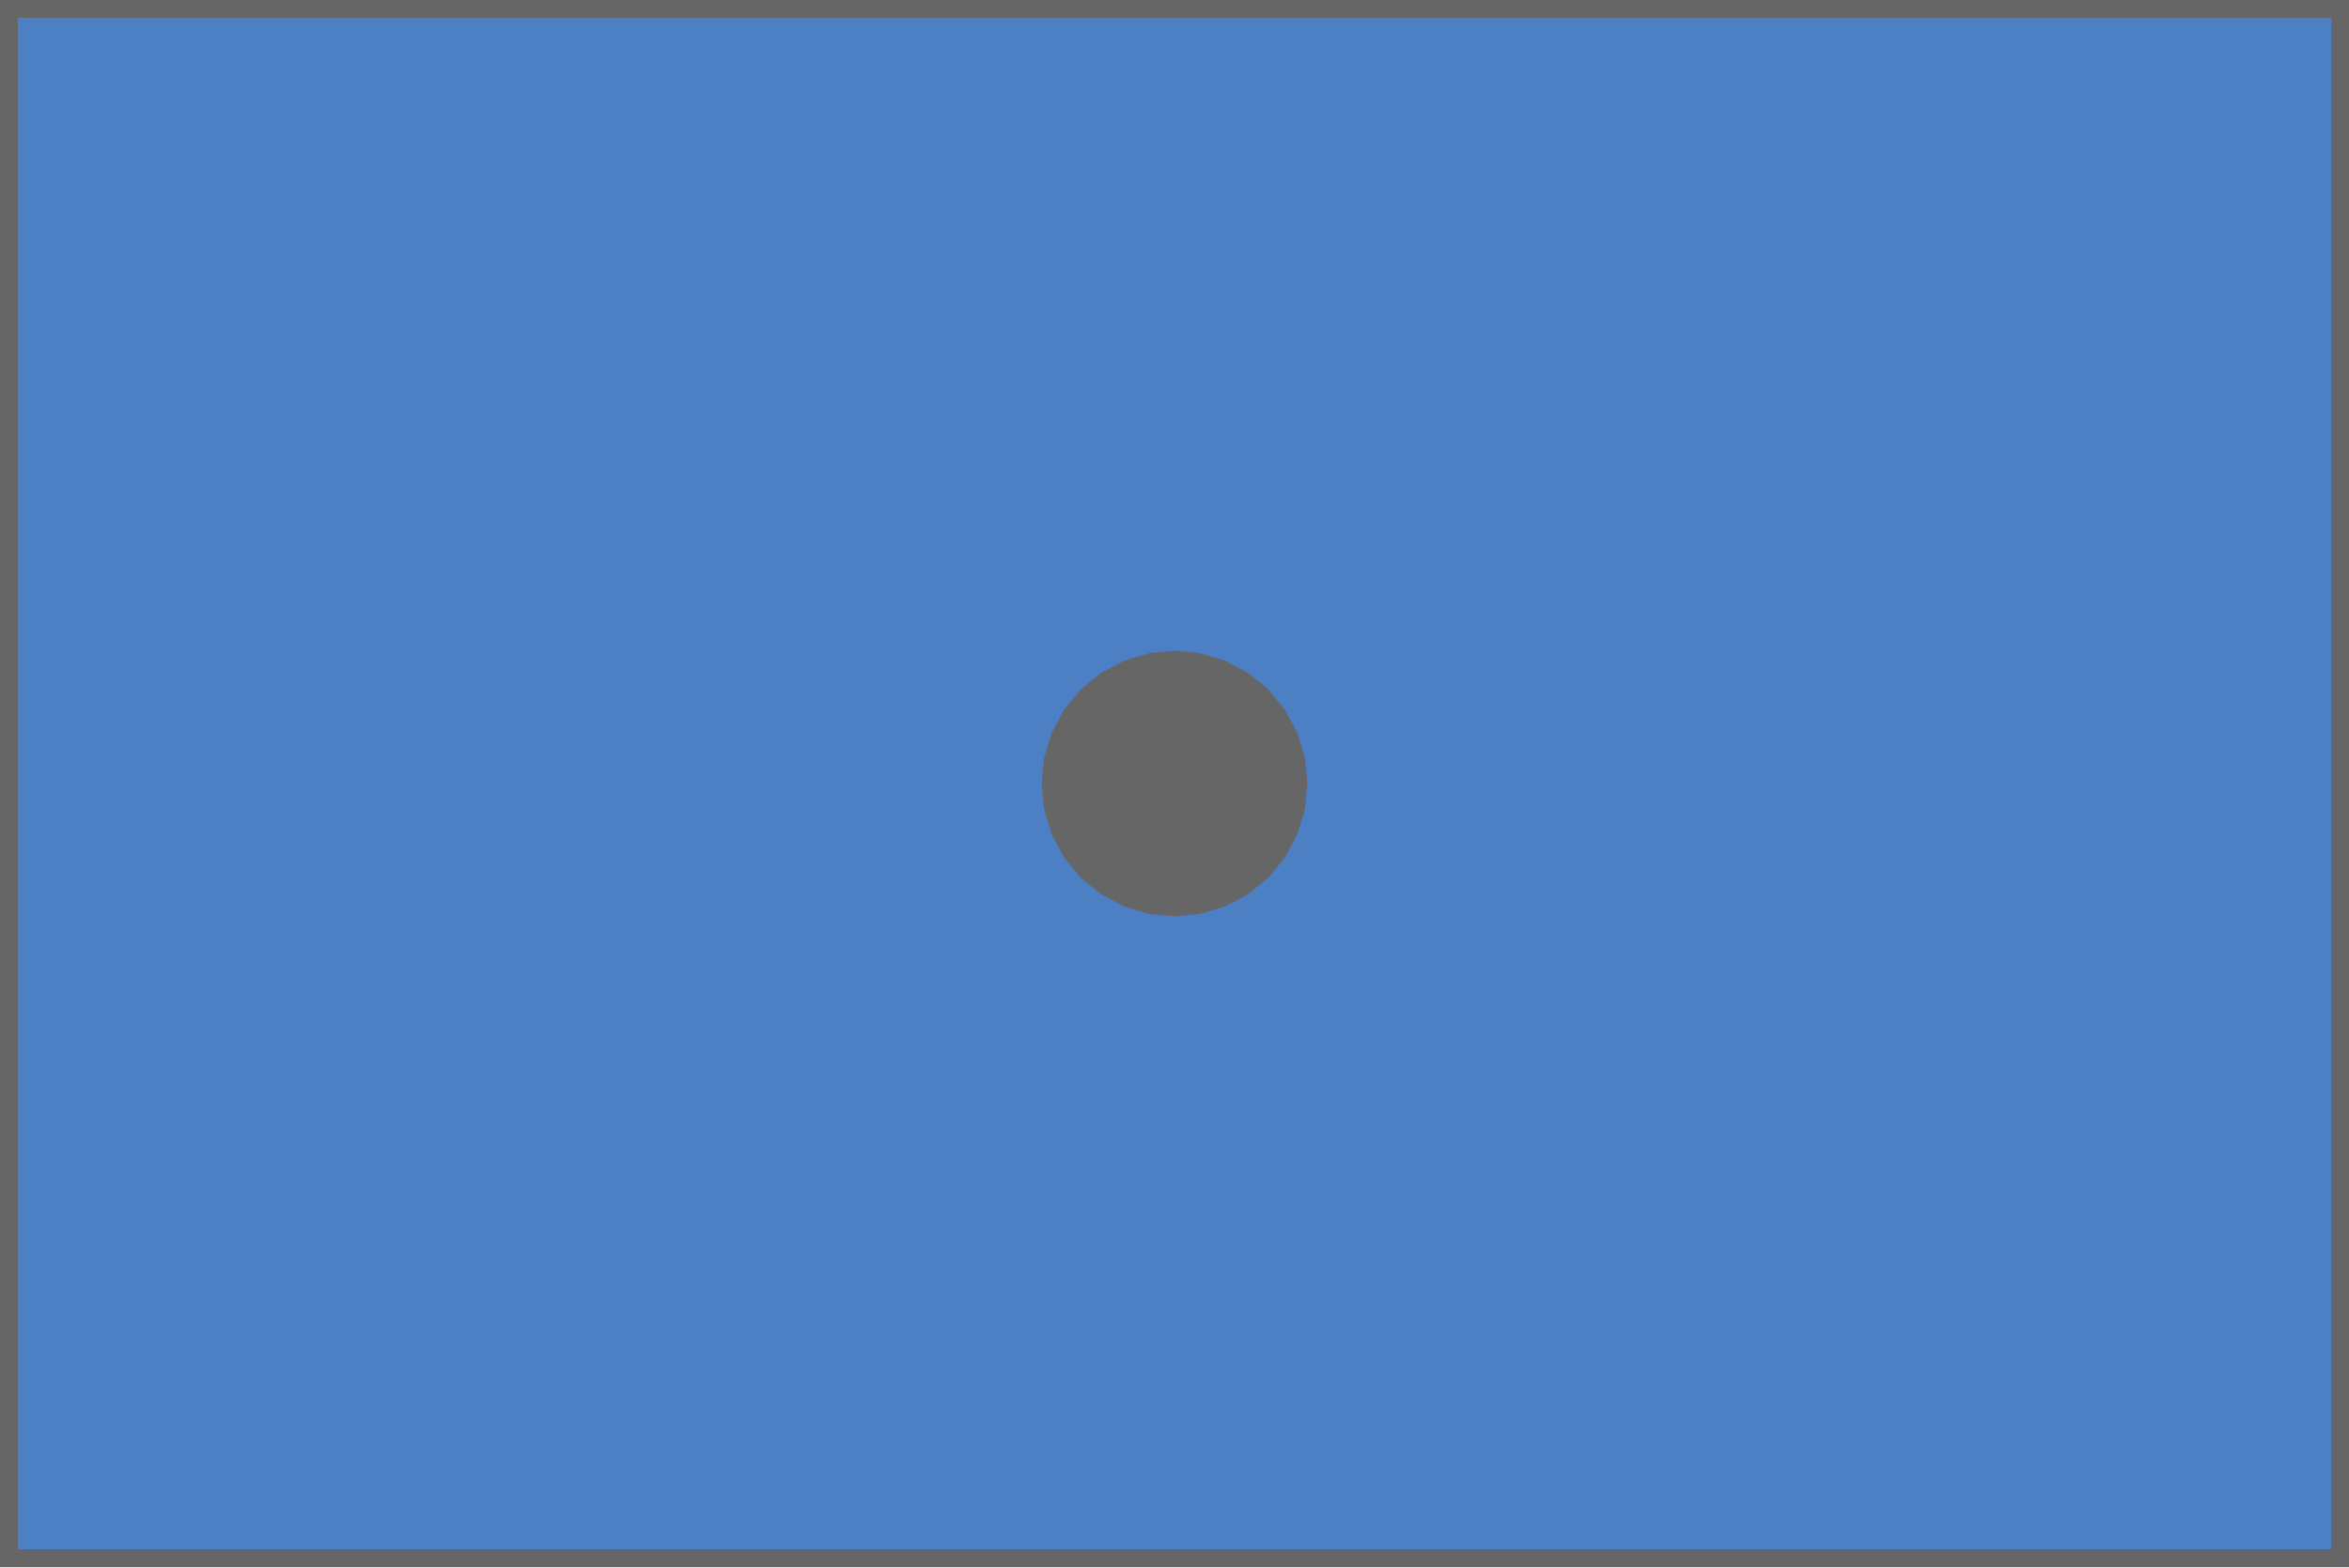
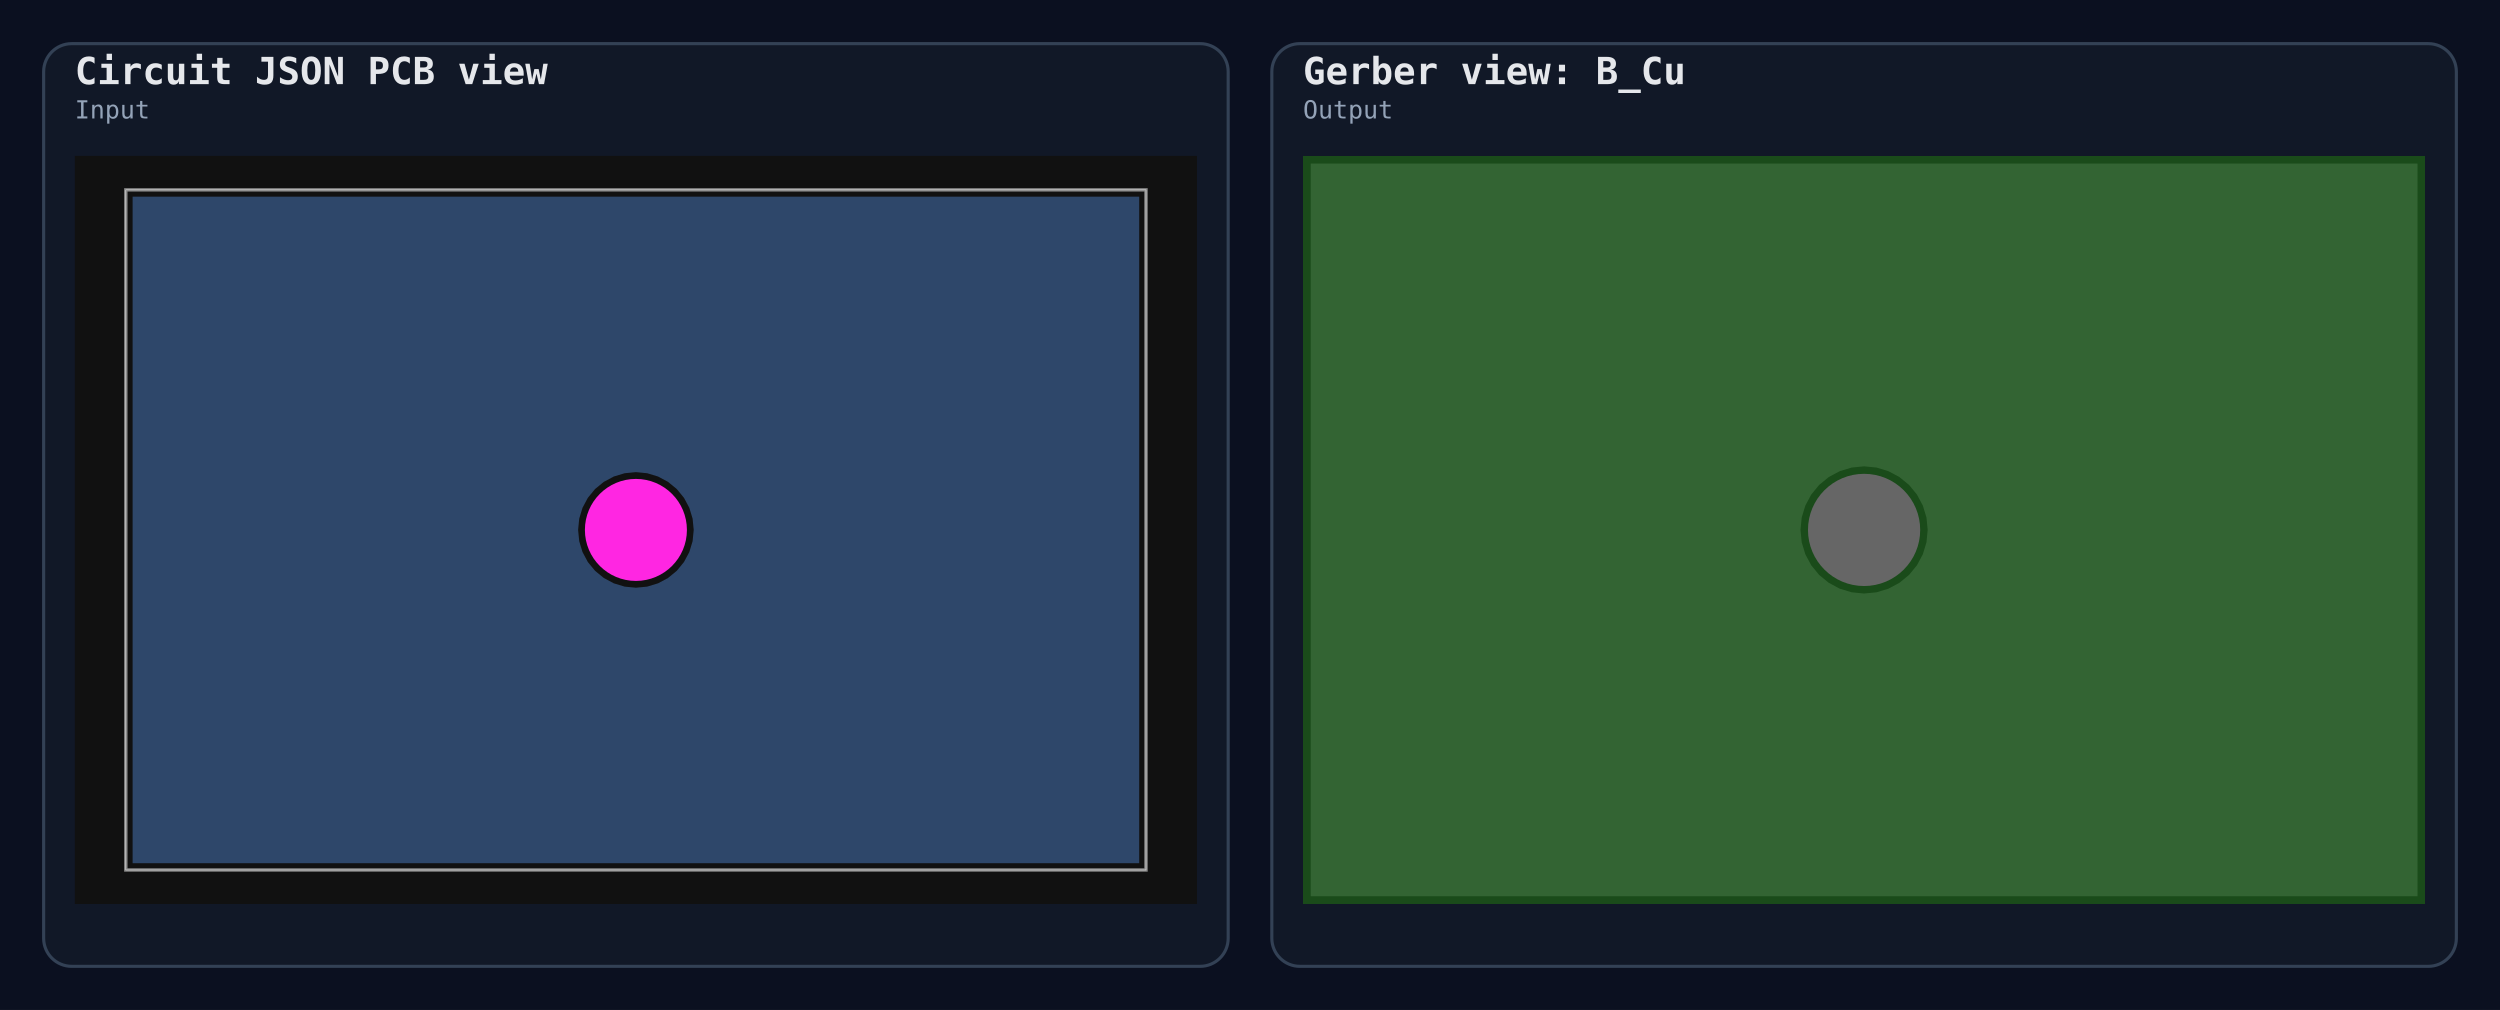
- <svg xmlns="http://www.w3.org/2000/svg" xmlns:xlink="http://www.w3.org/1999/xlink" version="1.1" stroke-linecap="round" stroke-linejoin="round" stroke-width="0" fill-rule="evenodd" viewBox="-15025 -10025 30050 20050" width="30.05mm" height="20.05mm">
+ <svg xmlns="http://www.w3.org/2000/svg" xmlns:xlink="http://www.w3.org/1999/xlink" version="1.1" viewBox="0 0 1604 648" width="1604" height="648">
  <defs>
-     <mask id="bottom-copper-pour-hole-repro-B_Cu_clear-1" fill="#000" stroke="#000">
-       <g>
-         <rect x="-14800" y="-9800" width="29600" height="19600" fill="#fff" />
-         <path d="M 0 -1700 331.654 -1667.335 650.562 -1570.595 944.469 -1413.498 1202.082 -1202.082 1413.498 -944.469 1570.595 -650.562 1667.335 -331.654 1700 0 1667.335 331.654 1570.595 650.562 1413.498 944.469 1202.082 1202.082 944.469 1413.498 650.562 1570.595 331.654 1667.335 0 1700 -331.654 1667.335 -650.562 1570.595 -944.469 1413.498 -1202.082 1202.082 -1413.498 944.469 -1570.595 650.562 -1667.335 331.654 -1700 0 -1667.335 -331.654 -1570.595 -650.562 -1413.498 -944.469 -1202.082 -1202.082 -944.469 -1413.498 -650.562 -1570.595 -331.654 -1667.335 0 -1700" />
-       </g>
-     </mask>
-     <circle cx="0" cy="0" r="1500" id="bottom-copper-pour-hole-repro-B_Cu_pad-10" />
-     <mask id="bottom-copper-pour-hole-repro-B_Cu_clear-2" fill="#000" stroke="#000">
-       <g>
-         <rect x="-14800" y="-9800" width="29600" height="19600" fill="#fff" />
-         <use xlink:href="#bottom-copper-pour-hole-repro-B_Cu_pad-10" x="0" y="0" />
-       </g>
-     </mask>
+     <style>.snapshot-label { font: 600 24px ui-monospace, SFMono-Regular, Menlo, monospace; fill: #e5e7eb; }.snapshot-subtitle { font: 500 16px ui-monospace, SFMono-Regular, Menlo, monospace; fill: #94a3b8; }</style>
  </defs>
-   <rect x="-15025" y="-10025" width="30050" height="20050" fill="#666666" />
-   <g transform="scale(1,-1)">
-     <g id="bottom-copper-pour-hole-repro-B_Cu" fill="#4d7fc4" stroke="#4d7fc4">
-       <g mask="url(#bottom-copper-pour-hole-repro-B_Cu_clear-2)">
-         <g mask="url(#bottom-copper-pour-hole-repro-B_Cu_clear-1)">
+   <rect x="0" y="0" width="1604" height="648" fill="#0b1020" />
+   <rect x="28" y="28" width="760" height="592" rx="18" fill="#111827" stroke="#334155" stroke-width="2" />
+   <rect x="816" y="28" width="760" height="592" rx="18" fill="#111827" stroke="#334155" stroke-width="2" />
+   <text x="48" y="54" class="snapshot-label">Circuit JSON PCB view</text>
+   <text x="836" y="54" class="snapshot-label">Gerber view: B_Cu</text>
+   <text x="48" y="76" class="snapshot-subtitle">Input</text>
+   <text x="836" y="76" class="snapshot-subtitle">Output</text>
+   <svg x="48" y="80" width="720" height="520" preserveAspectRatio="xMidYMid meet" viewBox="0 0 800 533.333" data-software-used-string="@tscircuit/core@0.0.1265">
+     <style />
+     <rect class="boundary" x="0" y="0" fill="#111111" width="800" height="533.333" data-type="pcb_background" data-pcb-layer="global" />
+     <rect class="pcb-boundary" fill="none" stroke="#fff" stroke-width="0.3" x="36.364" y="24.242" width="727.273" height="484.848" data-type="pcb_boundary" data-pcb-layer="global" />
+     <path class="pcb-board" d="M 36.364 509.091 L 763.636 509.091 L 763.636 24.242 L 36.364 24.242 Z" fill="none" stroke="rgba(255, 255, 255, 0.5)" stroke-width="2.424" data-type="pcb_board" data-pcb-layer="board" />
+     <path class="pcb-copper-pour pcb-copper-pour-brep" d="M 758.788 504.242 L 41.212 504.242 L 41.212 29.091 L 758.788 29.091 L 758.788 504.242 Z M 400 307.879 L 408.04 307.087 L 415.771 304.742 L 422.896 300.933 L 429.141 295.808 L 434.267 289.563 L 438.075 282.438 L 440.42 274.707 L 441.212 266.667 L 440.42 258.627 L 438.075 250.895 L 434.267 243.77 L 429.141 237.525 L 422.896 232.4 L 415.771 228.592 L 408.04 226.246 L 400 225.455 L 391.96 226.246 L 384.229 228.592 L 377.104 232.4 L 370.859 237.525 L 365.733 243.77 L 361.925 250.895 L 359.58 258.627 L 358.788 266.667 L 359.58 274.707 L 361.925 282.438 L 365.733 289.563 L 370.859 295.808 L 377.104 300.933 L 384.229 304.742 L 391.96 307.087 L 400 307.879 Z" fill="rgb(77, 127, 196)" fill-rule="evenodd" fill-opacity="0.5" data-type="pcb_copper_pour" data-pcb-layer="bottom" />
+     <circle class="pcb-hole" cx="400" cy="266.667" r="36.364" fill="#FF26E2" data-type="pcb_hole" data-pcb-layer="drill" />
+   </svg>
+   <svg x="836" y="80" width="720" height="520" preserveAspectRatio="xMidYMid meet" viewBox="-15000 -10000 30000 20000" version="1.1" stroke-linecap="round" stroke-linejoin="round" stroke-width="0" fill-rule="evenodd" clip-rule="evenodd" id="nC4VMX0qXITq_bottom">
+     <defs>
+       <style>.nC4VMX0qXITq_fr4 {color: #666666;}
+ .nC4VMX0qXITq_cu {color: #cccccc;}
+ .nC4VMX0qXITq_cf {color: #cc9933;}
+ .nC4VMX0qXITq_sm {color: #004200; opacity: 0.749;}
+ .nC4VMX0qXITq_ss {color: #ffffff;}
+ .nC4VMX0qXITq_sp {color: #999999;}
+ .nC4VMX0qXITq_out {color: #000000;}</style>
+       <mask id="SStvDM28zG2u_clear-1" fill="#000" stroke="#000">
+         <g>
+           <rect x="-14800" y="-9800" width="29600" height="19600" fill="#fff" />
+           <path d="M 0 -1700 331.654 -1667.335 650.562 -1570.595 944.469 -1413.498 1202.082 -1202.082 1413.498 -944.469 1570.595 -650.562 1667.335 -331.654 1700 0 1667.335 331.654 1570.595 650.562 1413.498 944.469 1202.082 1202.082 944.469 1413.498 650.562 1570.595 331.654 1667.335 0 1700 -331.654 1667.335 -650.562 1570.595 -944.469 1413.498 -1202.082 1202.082 -1413.498 944.469 -1570.595 650.562 -1667.335 331.654 -1700 0 -1667.335 -331.654 -1570.595 -650.562 -1413.498 -944.469 -1202.082 -1202.082 -944.469 -1413.498 -650.562 -1570.595 -331.654 -1667.335 0 -1700" />
+         </g>
+       </mask>
+       <circle cx="0" cy="0" r="1500" id="_ABahtg4SS40_pad-10" />
+       <g id="nC4VMX0qXITq_bottom_copper">
+         <g mask="url(#SStvDM28zG2u_clear-1)">
          <path d="M 14800 9800 -14800 9800 -14800 -9800 14800 -9800 14800 9800" />
        </g>
      </g>
+       <g id="nC4VMX0qXITq_bottom_soldermask">
+         <use xlink:href="#_ABahtg4SS40_pad-10" x="0" y="0" />
+       </g>
+       <clipPath id="nC4VMX0qXITq_bottom_outline">
+         <path d="M -15000 -10000 15000 -10000 15000 10000 -15000 10000 -15000 -10000" fill="none" stroke-width="50" />
+       </clipPath>
+       <mask id="nC4VMX0qXITq_bottom_mech-mask">
+         <g fill="#000" stroke="#000">
+           <rect x="-15000" y="-10000" width="30000" height="20000" fill="#fff" />
+         </g>
+       </mask>
+       <mask id="nC4VMX0qXITq_bottom_cf-mask">
+         <g fill="#fff" stroke="#fff">
+           <use xlink:href="#nC4VMX0qXITq_bottom_soldermask" />
+         </g>
+       </mask>
+       <mask id="nC4VMX0qXITq_bottom_sm-mask">
+         <g fill="#000" stroke="#000">
+           <rect x="-15000" y="-10000" width="30000" height="20000" fill="#fff" />
+           <use xlink:href="#nC4VMX0qXITq_bottom_soldermask" />
+         </g>
+       </mask>
+     </defs>
+     <g transform="translate(0,0) scale(1,-1)">
+       <g mask="url(#nC4VMX0qXITq_bottom_mech-mask)" clip-path="url(#nC4VMX0qXITq_bottom_outline)" transform="translate(0,0) scale(-1,1)">
+         <rect x="-15000" y="-10000" width="30000" height="20000" fill="currentColor" class="nC4VMX0qXITq_fr4" />
+         <use xlink:href="#nC4VMX0qXITq_bottom_copper" fill="currentColor" stroke="currentColor" class="nC4VMX0qXITq_cu" />
+         <use xlink:href="#nC4VMX0qXITq_bottom_copper" fill="currentColor" stroke="currentColor" class="nC4VMX0qXITq_cf" mask="url(#nC4VMX0qXITq_bottom_cf-mask)" />
+         <g mask="url(#nC4VMX0qXITq_bottom_sm-mask)">
+           <rect x="-15000" y="-10000" width="30000" height="20000" fill="currentColor" class="nC4VMX0qXITq_sm" />
+         </g>
+       </g>
    </g>
-   </g>
+   </svg>
</svg>
